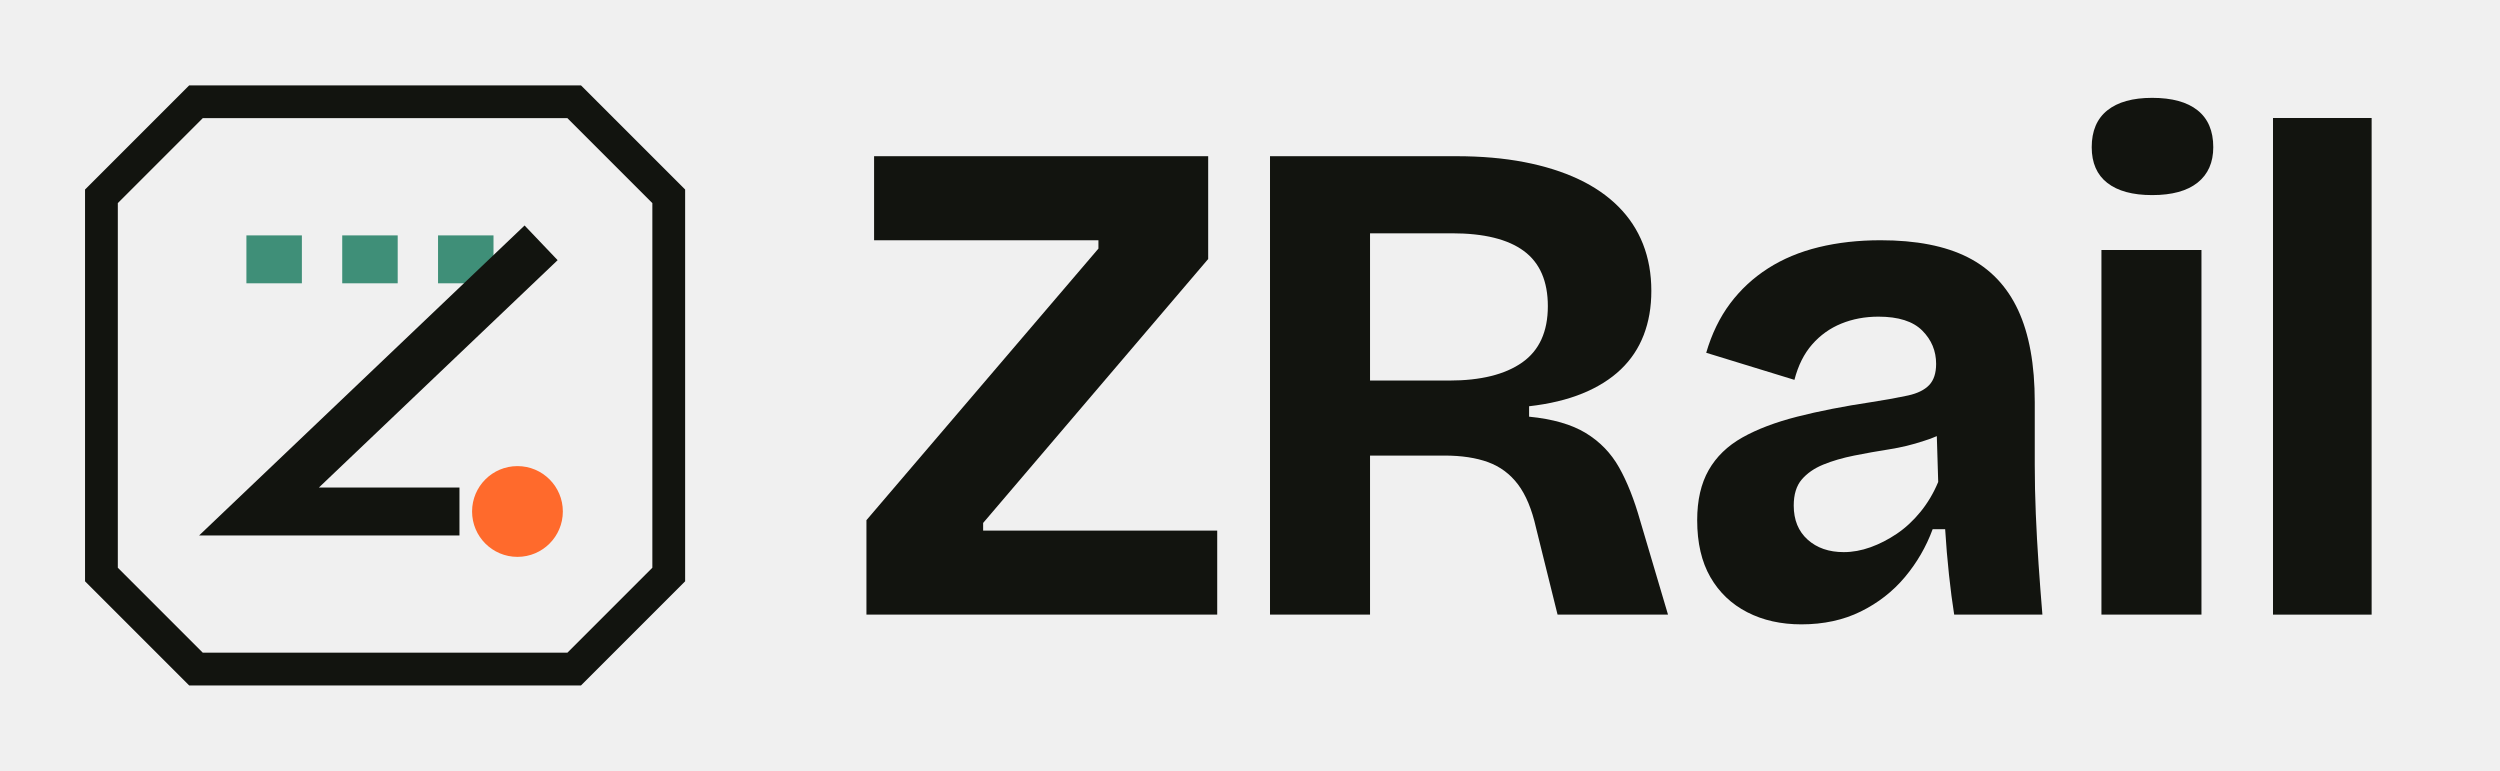
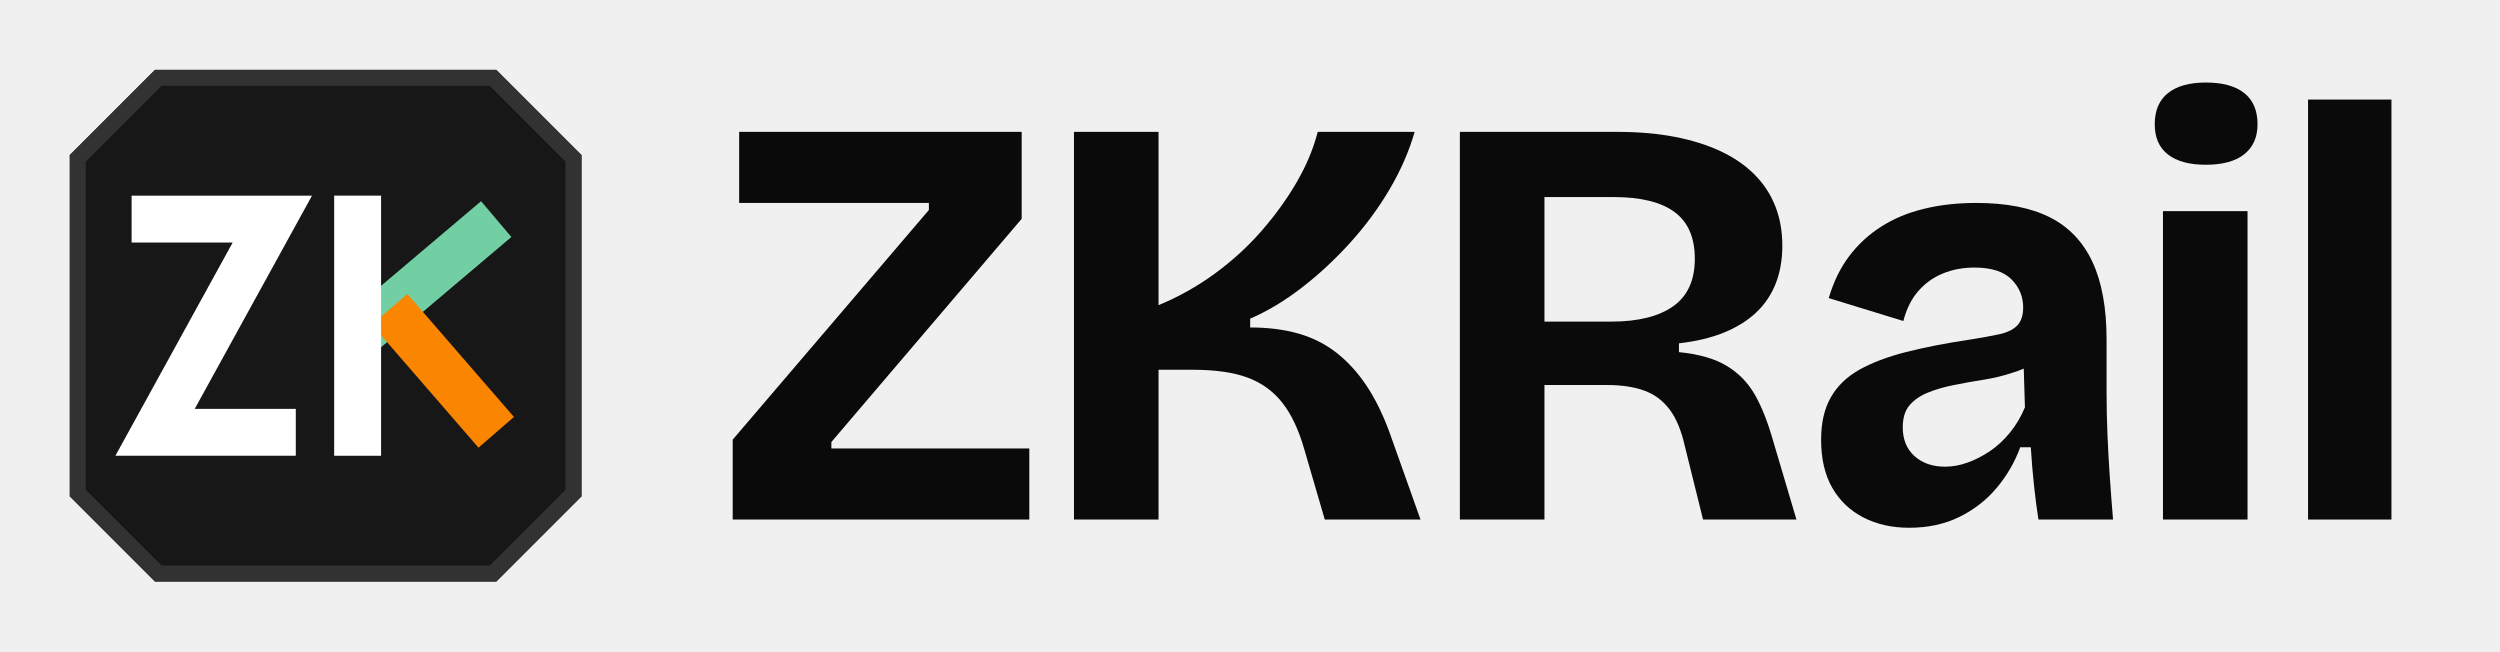
- <svg xmlns="http://www.w3.org/2000/svg" viewBox="0 0 359.92 110.88" width="360" height="111" role="img" aria-label="ZRail">
+ <svg xmlns="http://www.w3.org/2000/svg" viewBox="0 0 425.62 110.88" width="426" height="111" role="img" aria-label="ZKRail">
  <g transform="translate(11.88 11.88) scale(1.815)">
-     <path d="M9 1.5H39L46.5 9V39L39 46.5H9L1.5 39V9Z" fill="none" stroke="#12140f" stroke-width="2.6" stroke-linejoin="miter" />
-     <path d="M13 14H35" fill="none" stroke="#3f8f78" stroke-width="3.8" stroke-dasharray="4.4 3.2" />
-     <path d="M35 14L14 34H28" fill="none" stroke="#12140f" stroke-width="3.8" stroke-linejoin="miter" stroke-linecap="square" />
-     <circle cx="34.5" cy="34" r="3.6" fill="#ff6a2c" />
+     <path d="M8 0H40L48 8V40L40 48H8L0 40V8Z" fill="#171718" />
+     <path d="M8.3 0.75H39.7L47.25 8.3V39.7L39.7 47.25H8.3L0.75 39.7V8.3Z" fill="none" stroke="#323232" stroke-width="1.5" />
+     <g fill="none" stroke-width="4.4" stroke-linejoin="miter">
+       <path d="M27 25L40 14" stroke="#71cfa3" />
+       <path d="M30 22.46L40 34" stroke="#f98500" />
+       <path d="M8 14H19L8 34H19" stroke="#ffffff" stroke-linecap="square" />
+       <path d="M27 14V34" stroke="#ffffff" stroke-linecap="square" />
+     </g>
  </g>
-   <g transform="translate(121.44 88.44)" fill="#12140f">
+   <g transform="translate(121.44 88.44)" fill="#0a0a0b">
    <path d="M53.80 0L3.30 0L3.30-13.60L36.70-52.70L36.70-53.90L4.40-53.90L4.40-66L52.50-66L52.50-51.20L20.10-13.20L20.10-12.10L53.80-12.10" />
-     <path d="M75.80 0L61.40 0L61.40-66L88.20-66Q93.60-66 98-65.15Q102.40-64.30 105.80-62.70Q109.20-61.10 111.55-58.75Q113.90-56.40 115.10-53.35Q116.30-50.30 116.30-46.60Q116.30-43.10 115.20-40.25Q114.10-37.40 111.90-35.30Q109.70-33.20 106.40-31.85Q103.10-30.50 98.70-30L98.70-28.50Q103.80-28 106.85-26.15Q109.90-24.30 111.65-21.20Q113.40-18.10 114.70-13.50L118.70 0L102.80 0L99.70-12.50Q98.80-16.50 97.10-18.75Q95.40-21 92.80-21.95Q90.20-22.90 86.50-22.90L75.80-22.90L75.80 0M75.80-54.90L75.80-33.70L87.20-33.70Q94-33.70 97.70-36.30Q101.40-38.90 101.40-44.40Q101.40-49.80 97.95-52.35Q94.50-54.90 87.60-54.90" />
-     <path d="M137.90 1.40Q133.50 1.40 130.10-0.35Q126.70-2.10 124.80-5.40Q122.90-8.70 122.90-13.60Q122.90-17.90 124.55-20.80Q126.20-23.70 129.40-25.50Q132.60-27.30 137.30-28.50Q142-29.70 148-30.60Q151.20-31.10 153.25-31.55Q155.30-32 156.30-33.05Q157.30-34.10 157.30-36.10Q157.30-38.90 155.30-40.90Q153.30-42.90 149-42.90Q146.10-42.90 143.65-41.90Q141.20-40.90 139.45-38.90Q137.70-36.90 136.90-33.80L124.20-37.70Q125.40-41.80 127.65-44.80Q129.90-47.80 133.10-49.85Q136.30-51.90 140.40-52.90Q144.50-53.90 149.30-53.90Q157-53.90 161.85-51.45Q166.70-49 169.10-43.85Q171.50-38.70 171.50-30.60L171.50-21.60Q171.50-18.10 171.65-14.50Q171.80-10.90 172.05-7.25Q172.30-3.60 172.60 0L159.90 0Q159.50-2.50 159.15-5.75Q158.80-9 158.60-12.30L156.80-12.30Q155.40-8.50 152.80-5.40Q150.20-2.30 146.45-0.45Q142.70 1.40 137.90 1.40M144-9Q145.90-9 147.85-9.70Q149.80-10.40 151.65-11.65Q153.50-12.90 155.05-14.80Q156.60-16.70 157.60-19.10L157.40-25.70Q156.50-25.30 155.50-25Q153.10-24.20 150.55-23.80Q148-23.40 145.50-22.90Q143-22.40 141.05-21.60Q139.10-20.80 137.95-19.45Q136.80-18.10 136.80-15.70Q136.80-12.60 138.80-10.80Q140.80-9 144-9" />
-     <path d="M195.50 0L181.10 0L181.10-52.50L195.50-52.50L195.50 0M188.40-60.40Q184.20-60.40 181.95-62.15Q179.70-63.90 179.70-67.30Q179.70-70.80 181.95-72.60Q184.20-74.40 188.40-74.40Q192.70-74.40 194.95-72.60Q197.20-70.80 197.20-67.30Q197.20-64 194.95-62.20Q192.70-60.40 188.40-60.40" />
-     <path d="M220 0L205.80 0L205.80-71.50L220-71.50" />
+     <path d="M75.80 0L61.40 0L61.40-66L75.80-66L75.80-36.50Q80.90-38.60 85.35-41.85Q89.80-45.10 93.30-49.10Q96.80-53.10 99.30-57.40Q101.80-61.70 102.90-66L119.40-66Q118-61.10 115.15-56.25Q112.30-51.40 108.40-47.10Q104.50-42.80 100.15-39.45Q95.80-36.10 91.40-34.20L91.40-32.70Q96-32.70 99.65-31.65Q103.30-30.60 106.15-28.35Q109-26.10 111.20-22.80Q113.40-19.50 115.10-14.90L120.40 0L104.10 0L100.60-12Q99.20-16.90 96.90-19.85Q94.60-22.80 91-24.15Q87.40-25.50 81.60-25.50L75.80-25.50" />
+     <path d="M141.50 0L127.10 0L127.10-66L153.90-66Q159.30-66 163.70-65.15Q168.10-64.30 171.50-62.70Q174.90-61.10 177.25-58.75Q179.60-56.40 180.80-53.35Q182-50.30 182-46.60Q182-43.10 180.90-40.25Q179.80-37.40 177.60-35.30Q175.40-33.20 172.10-31.85Q168.80-30.50 164.40-30L164.40-28.50Q169.50-28 172.55-26.15Q175.60-24.30 177.35-21.20Q179.10-18.10 180.40-13.50L184.40 0L168.50 0L165.40-12.50Q164.50-16.50 162.80-18.75Q161.10-21 158.50-21.95Q155.90-22.90 152.20-22.90L141.50-22.90L141.50 0M141.50-54.90L141.50-33.70L152.90-33.70Q159.70-33.70 163.40-36.30Q167.10-38.90 167.10-44.40Q167.10-49.80 163.65-52.35Q160.20-54.90 153.30-54.90" />
+     <path d="M203.60 1.40Q199.20 1.40 195.80-0.35Q192.40-2.10 190.50-5.40Q188.60-8.70 188.60-13.60Q188.60-17.90 190.25-20.80Q191.90-23.70 195.10-25.50Q198.30-27.30 203-28.50Q207.70-29.70 213.70-30.60Q216.90-31.10 218.95-31.55Q221-32 222-33.05Q223-34.10 223-36.10Q223-38.90 221-40.90Q219-42.90 214.70-42.90Q211.80-42.90 209.35-41.90Q206.90-40.90 205.15-38.90Q203.40-36.90 202.60-33.80L189.90-37.70Q191.10-41.80 193.35-44.80Q195.60-47.80 198.80-49.85Q202-51.90 206.10-52.90Q210.20-53.90 215-53.90Q222.70-53.90 227.55-51.45Q232.40-49 234.80-43.85Q237.20-38.70 237.20-30.60L237.20-21.60Q237.20-18.10 237.35-14.50Q237.50-10.90 237.75-7.25Q238-3.60 238.30 0L225.60 0Q225.20-2.50 224.85-5.75Q224.50-9 224.30-12.30L222.50-12.30Q221.10-8.50 218.50-5.40Q215.90-2.30 212.15-0.45Q208.40 1.40 203.60 1.40M209.70-9Q211.60-9 213.55-9.70Q215.50-10.40 217.35-11.65Q219.20-12.90 220.75-14.80Q222.30-16.70 223.30-19.10L223.10-25.70Q222.20-25.30 221.20-25Q218.80-24.20 216.25-23.80Q213.70-23.40 211.20-22.90Q208.70-22.40 206.75-21.60Q204.80-20.80 203.65-19.45Q202.50-18.10 202.50-15.70Q202.50-12.60 204.50-10.80Q206.50-9 209.70-9" />
+     <path d="M261.20 0L246.80 0L246.80-52.50L261.20-52.50L261.20 0M254.10-60.40Q249.90-60.40 247.65-62.15Q245.40-63.90 245.40-67.30Q245.40-70.80 247.65-72.60Q249.90-74.40 254.10-74.40Q258.40-74.40 260.65-72.60Q262.90-70.80 262.90-67.30Q262.90-64 260.65-62.20Q258.40-60.40 254.10-60.40" />
+     <path d="M285.70 0L271.50 0L271.50-71.50L285.70-71.50" />
  </g>
</svg>
